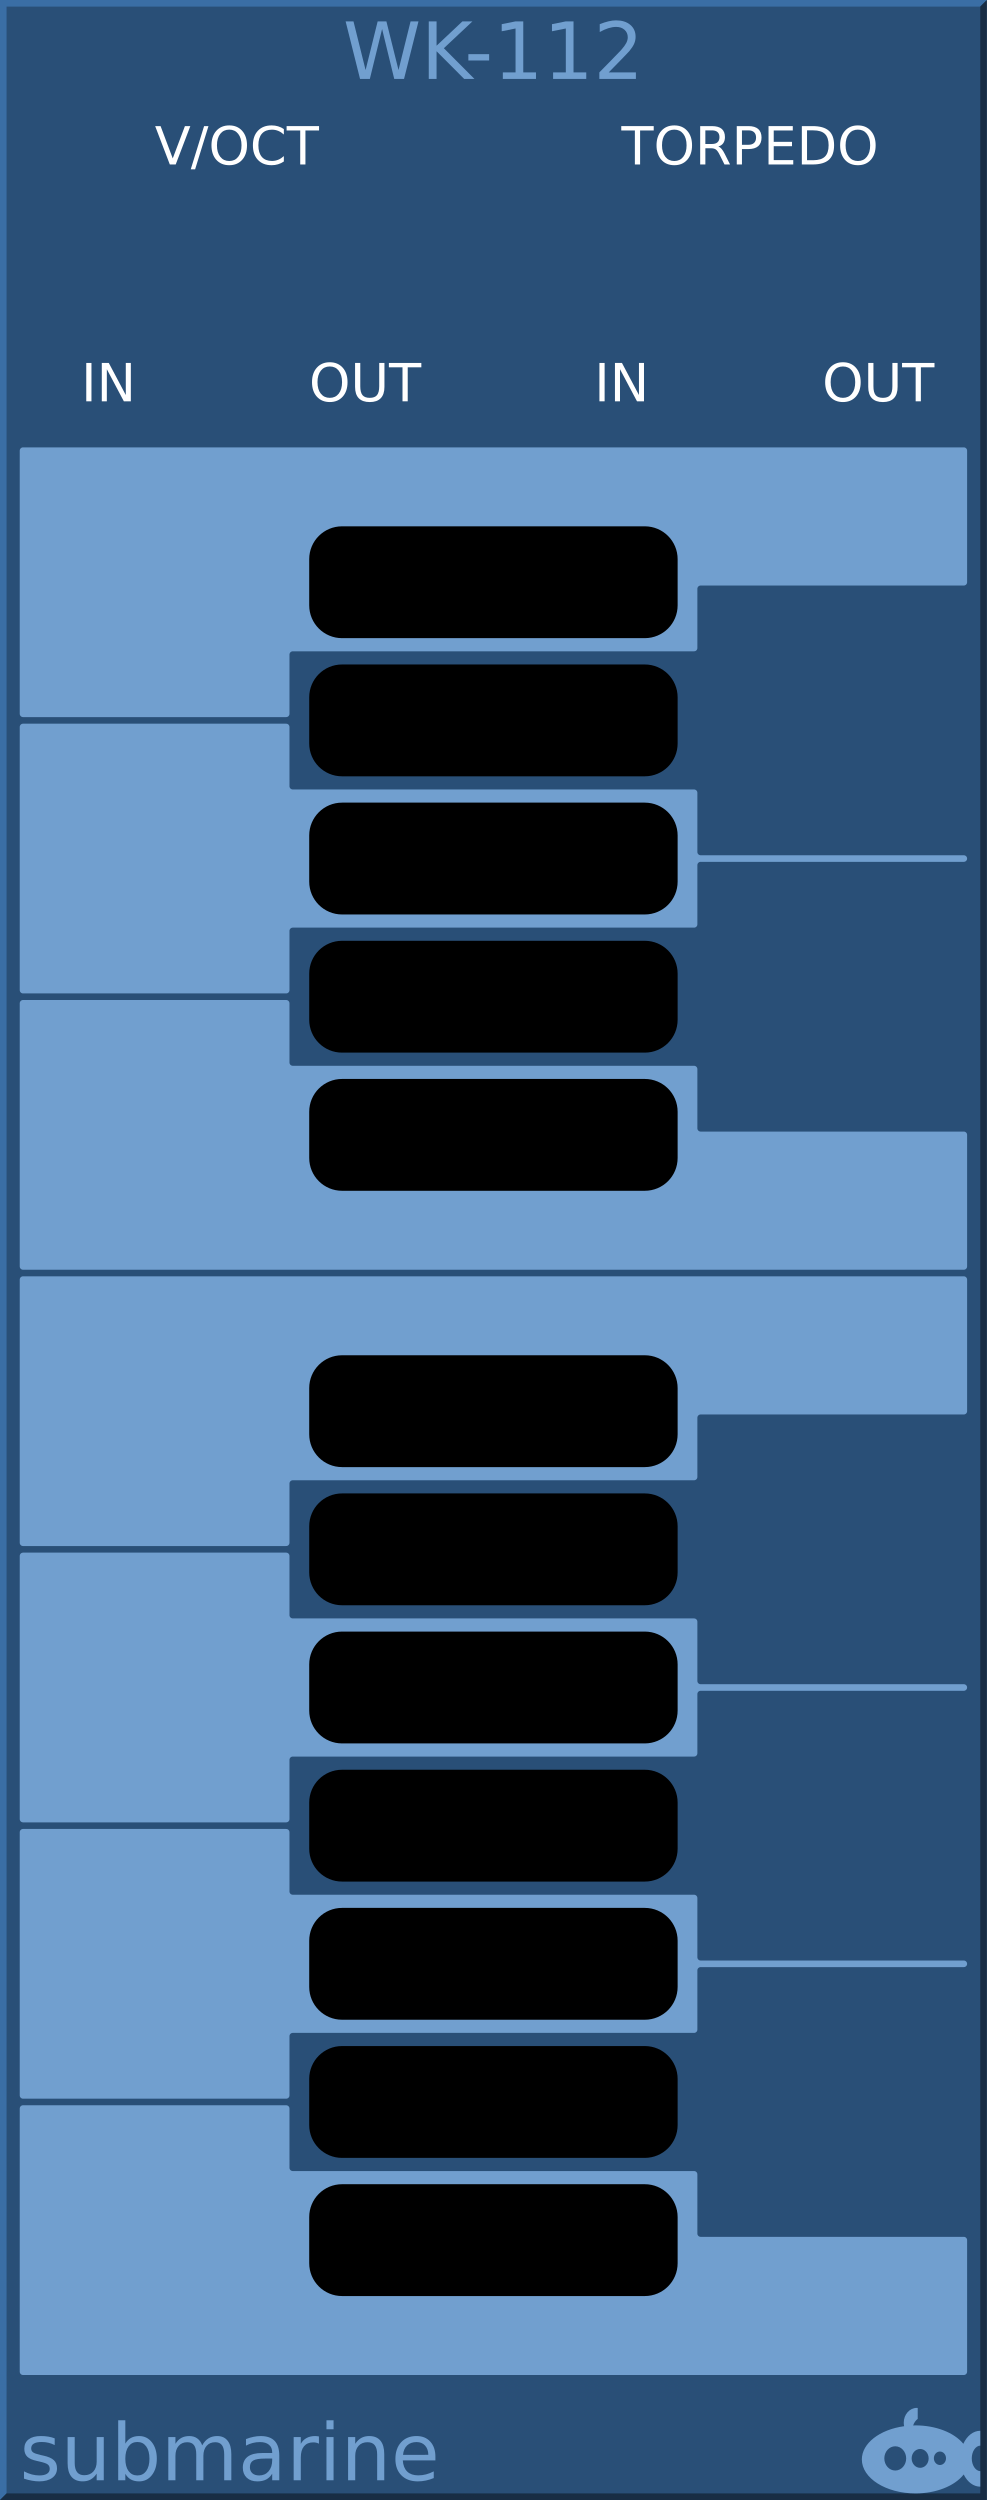
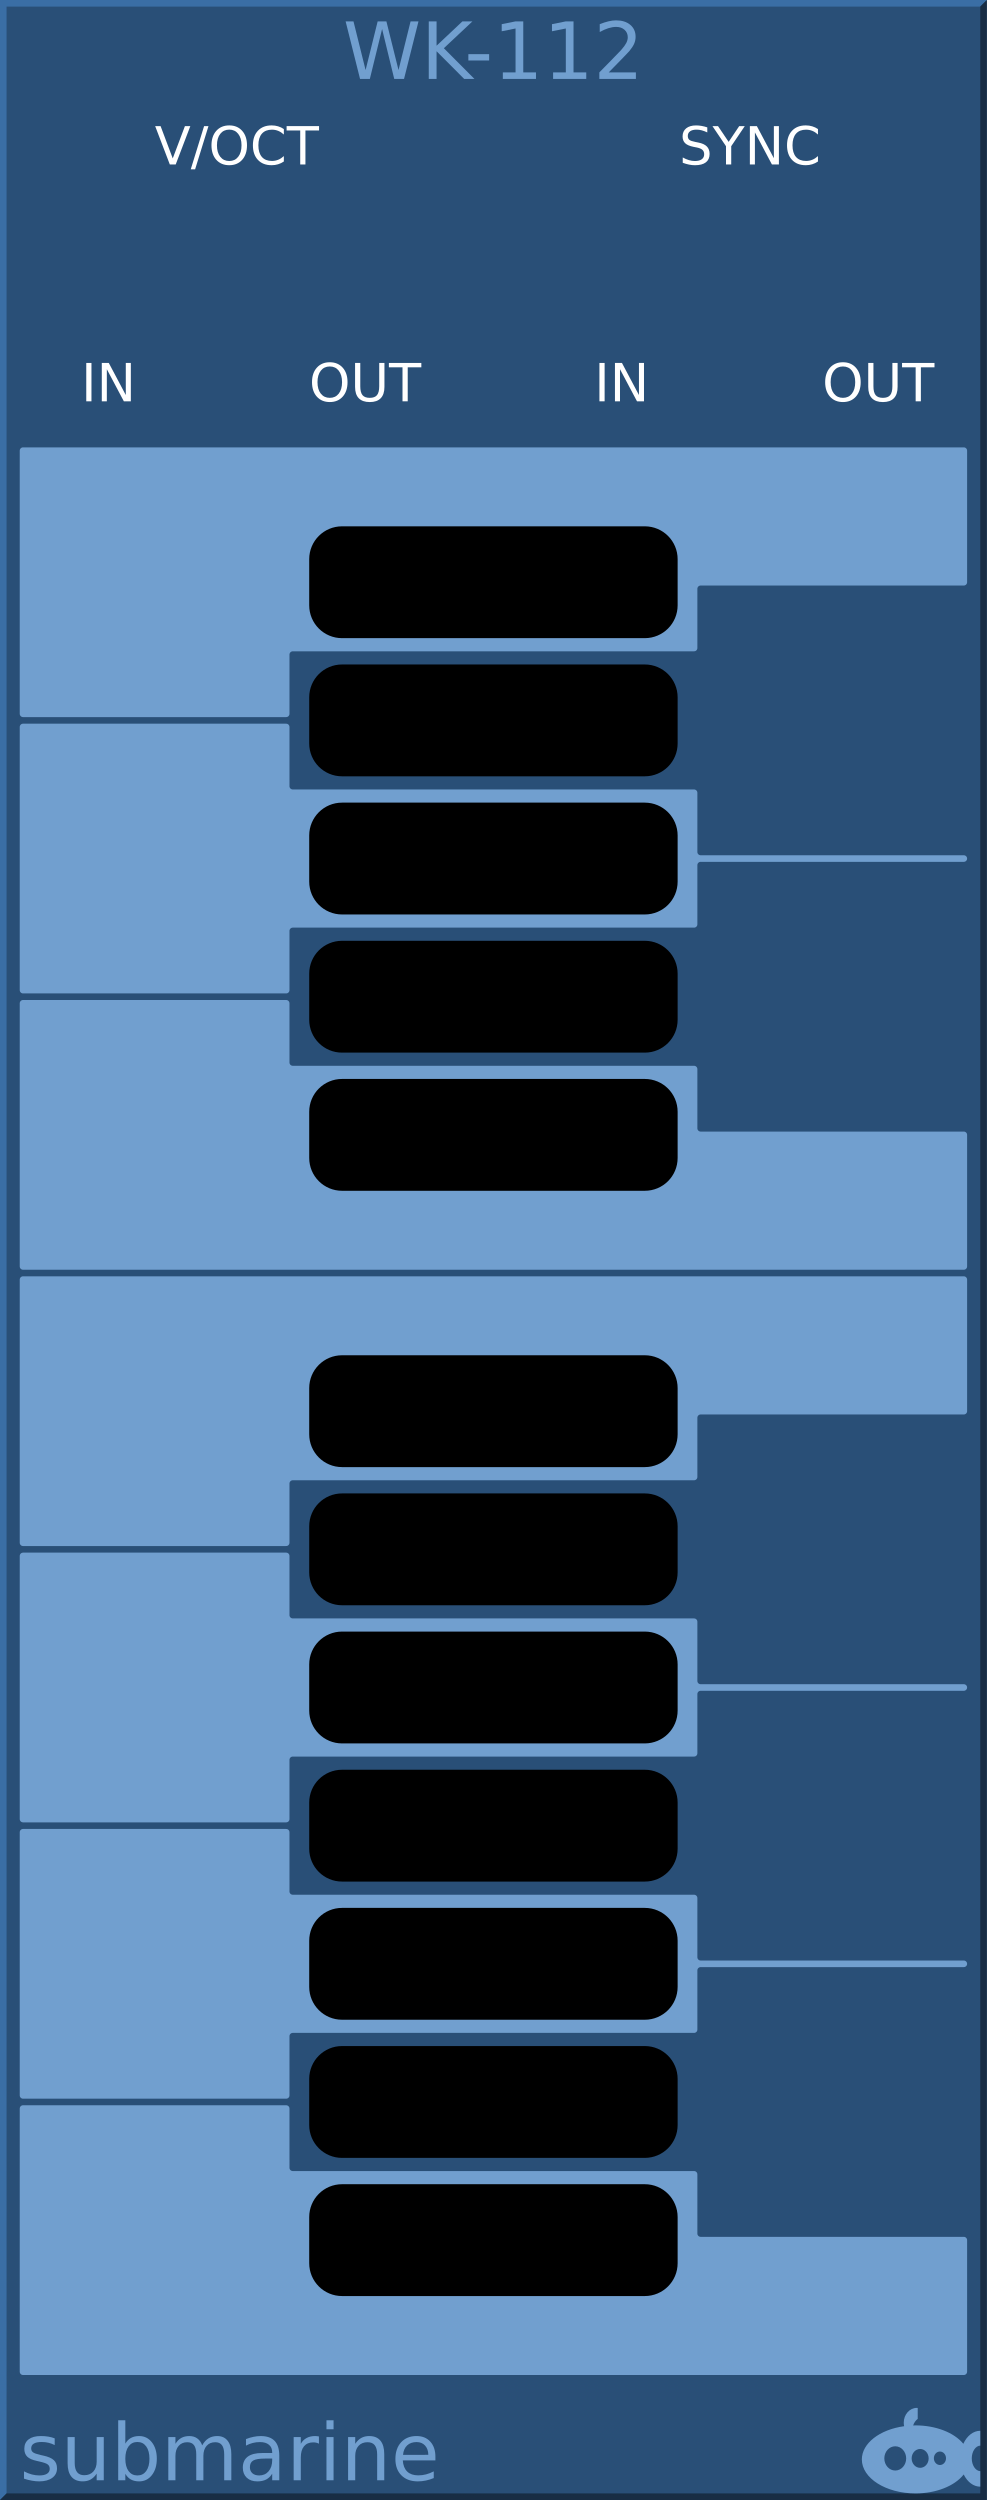
<svg xmlns="http://www.w3.org/2000/svg" id="svg4652" version="1.1" height="380px" width="150px">
  <defs id="defs70" />
  <g id="background">
    <path id="rect4255" d="m 0,0 150,0 0,380 -150,0 z" style="fill:#294f77;stroke:none" />
    <path id="path4656" d="M 0,380 0,0 150,0 149,1 1,1 1,379 Z" style="fill:#3a6ea5;fill-rule:nonzero;stroke:none" />
    <path id="path4658" d="m 0,380 150,0 0,-380 -1,1 0,378 -148,0 z" style="fill:#182d44;fill-rule:nonzero;stroke:none" />
  </g>
  <g style="font-size:12px;font-family:'DejaVu Sans';fill:#719fcf;stroke:none" font-size="12" id="logo">
    <path id="path4136" d="m 139.354,366 a 1.985,2.252 0 0 0 -1.985,2.252 1.985,2.252 0 0 0 0.059,0.532 A 8.169,5.169 0 0 0 131,373.831 8.169,5.169 0 0 0 139.169,379 8.169,5.169 0 0 0 146.483,376.12 3.046,4.248 0 0 0 149,377.976 l 0,-2.358 a 1.338,1.945 0 0 1 -1.292,-1.942 1.338,1.945 0 0 1 1.292,-1.943 l 0,-2.254 a 3.046,4.248 0 0 0 -2.574,1.979 8.169,5.169 0 0 0 -7.257,-2.798 8.169,5.169 0 0 0 -0.373,0.012 1.754,2.047 0 0 1 0.696,-1.002 l 0,-1.666 A 1.985,2.252 0 0 0 139.354,366 Z m -3.277,5.835 a 1.662,1.843 0 0 1 1.662,1.843 1.662,1.843 0 0 1 -1.662,1.843 1.662,1.843 0 0 1 -1.661,-1.843 1.662,1.843 0 0 1 1.661,-1.843 z m 3.785,0.409 a 1.292,1.433 0 0 1 1.292,1.433 1.292,1.433 0 0 1 -1.292,1.433 1.292,1.433 0 0 1 -1.292,-1.433 1.292,1.433 0 0 1 1.292,-1.433 z m 3.009,0.389 a 0.923,1.024 0 0 1 0.923,1.024 0.923,1.024 0 0 1 -0.923,1.024 0.923,1.024 0 0 1 -0.923,-1.024 0.923,1.024 0 0 1 0.923,-1.024 z" />
    <g id="text4662" style="">
      <path id="path76" style="" d="m 8.314,370.631 0,1.02 q -0.457,-0.234 -0.949,-0.352 -0.492,-0.117 -1.02,-0.117 -0.803,0 -1.207,0.246 -0.398,0.246 -0.398,0.738 0,0.375 0.287,0.592 0.287,0.211 1.154,0.404 l 0.369,0.082 q 1.148,0.246 1.629,0.697 0.486,0.445 0.486,1.248 0,0.914 -0.727,1.447 -0.721,0.533 -1.986,0.533 -0.527,0 -1.102,-0.105 -0.568,-0.1 -1.201,-0.305 l 0,-1.113 q 0.598,0.311 1.178,0.469 0.58,0.152 1.148,0.152 0.762,0 1.172,-0.258 0.41,-0.264 0.41,-0.738 0,-0.439 -0.299,-0.674 -0.293,-0.234 -1.295,-0.451 l -0.375,-0.088 q -1.002,-0.211 -1.447,-0.645 -0.445,-0.439 -0.445,-1.201 0,-0.926 0.656,-1.43 0.656,-0.504 1.863,-0.504 0.598,0 1.125,0.088 0.527,0.088 0.973,0.264 z" />
      <path id="path78" style="" d="m 10.277,374.41 0,-3.973 1.078,0 0,3.932 q 0,0.932 0.363,1.4 0.363,0.463 1.09,0.463 0.873,0 1.377,-0.557 0.51,-0.557 0.51,-1.518 l 0,-3.721 1.078,0 0,6.562 -1.078,0 0,-1.008 q -0.393,0.598 -0.914,0.891 -0.516,0.287 -1.201,0.287 -1.131,0 -1.717,-0.703 -0.586,-0.703 -0.586,-2.057 z m 2.713,-4.131 0,0 z" />
      <path id="path80" style="" d="m 22.717,373.725 q 0,-1.189 -0.492,-1.863 -0.486,-0.68 -1.342,-0.68 -0.855,0 -1.348,0.68 -0.486,0.674 -0.486,1.863 0,1.189 0.486,1.869 0.492,0.674 1.348,0.674 0.855,0 1.342,-0.674 0.492,-0.68 0.492,-1.869 z m -3.668,-2.291 q 0.34,-0.586 0.855,-0.867 0.521,-0.287 1.242,-0.287 1.195,0 1.939,0.949 0.75,0.949 0.75,2.496 0,1.547 -0.75,2.496 -0.744,0.949 -1.939,0.949 -0.721,0 -1.242,-0.281 -0.516,-0.287 -0.855,-0.873 l 0,0.984 -1.084,0 0,-9.117 1.084,0 0,3.551 z" />
      <path id="path82" style="" d="m 30.732,371.697 q 0.404,-0.727 0.967,-1.072 0.562,-0.346 1.324,-0.346 1.025,0 1.582,0.721 0.557,0.715 0.557,2.039 l 0,3.961 -1.084,0 0,-3.926 q 0,-0.943 -0.334,-1.4 -0.334,-0.457 -1.02,-0.457 -0.838,0 -1.324,0.557 -0.486,0.557 -0.486,1.518 l 0,3.709 -1.084,0 0,-3.926 q 0,-0.949 -0.334,-1.4 -0.334,-0.457 -1.031,-0.457 -0.826,0 -1.312,0.562 -0.486,0.557 -0.486,1.512 l 0,3.709 -1.084,0 0,-6.562 1.084,0 0,1.02 q 0.369,-0.604 0.885,-0.891 0.516,-0.287 1.225,-0.287 0.715,0 1.213,0.363 0.504,0.363 0.744,1.055 z" />
      <path id="path84" style="" d="m 40.301,373.701 q -1.307,0 -1.811,0.299 -0.504,0.299 -0.504,1.02 0,0.574 0.375,0.914 0.381,0.334 1.031,0.334 0.896,0 1.436,-0.633 0.545,-0.639 0.545,-1.693 l 0,-0.24 -1.072,0 z m 2.15,-0.445 0,3.744 -1.078,0 0,-0.996 q -0.369,0.598 -0.92,0.885 -0.551,0.281 -1.348,0.281 -1.008,0 -1.605,-0.562 -0.592,-0.568 -0.592,-1.518 0,-1.107 0.738,-1.67 0.744,-0.562 2.215,-0.562 l 1.512,0 0,-0.105 q 0,-0.744 -0.492,-1.148 -0.486,-0.41 -1.371,-0.41 -0.562,0 -1.096,0.135 -0.533,0.135 -1.025,0.404 l 0,-0.996 q 0.592,-0.229 1.148,-0.34 0.557,-0.117 1.084,-0.117 1.424,0 2.127,0.738 0.703,0.738 0.703,2.238 z" />
      <path id="path86" style="" d="m 48.48,371.445 q -0.182,-0.105 -0.398,-0.152 -0.211,-0.053 -0.469,-0.053 -0.914,0 -1.406,0.598 -0.486,0.592 -0.486,1.705 l 0,3.457 -1.084,0 0,-6.562 1.084,0 0,1.02 q 0.34,-0.598 0.885,-0.885 0.545,-0.293 1.324,-0.293 0.111,0 0.246,0.018 0.135,0.012 0.299,0.041 l 0.006,1.107 z" />
      <path id="path88" style="" d="m 49.623,370.438 1.078,0 0,6.562 -1.078,0 0,-6.562 z m 0,-2.555 1.078,0 0,1.365 -1.078,0 0,-1.365 z" />
      <path id="path90" style="" d="m 58.406,373.039 0,3.961 -1.078,0 0,-3.926 q 0,-0.932 -0.363,-1.395 -0.363,-0.463 -1.09,-0.463 -0.873,0 -1.377,0.557 -0.504,0.557 -0.504,1.518 l 0,3.709 -1.084,0 0,-6.562 1.084,0 0,1.02 q 0.387,-0.592 0.908,-0.885 0.527,-0.293 1.213,-0.293 1.131,0 1.711,0.703 0.58,0.697 0.58,2.057 z" />
      <path id="path92" style="" d="m 66.182,373.449 0,0.527 -4.957,0 q 0.07,1.113 0.668,1.699 0.604,0.58 1.676,0.58 0.621,0 1.201,-0.152 0.586,-0.152 1.16,-0.457 l 0,1.02 q -0.58,0.246 -1.189,0.375 -0.609,0.129 -1.236,0.129 -1.57,0 -2.49,-0.914 -0.914,-0.914 -0.914,-2.473 0,-1.611 0.867,-2.555 0.873,-0.949 2.35,-0.949 1.324,0 2.092,0.855 0.773,0.85 0.773,2.314 z m -1.078,-0.316 q -0.012,-0.885 -0.498,-1.412 -0.48,-0.527 -1.277,-0.527 -0.902,0 -1.447,0.51 -0.539,0.51 -0.621,1.436 l 3.844,-0.006 z" />
    </g>
    <g id="text10" style="text-anchor:middle">
      <path id="path95" style="text-anchor:middle" d="m 52.535,3.252 1.195,0 1.84,7.395 1.834,-7.395 1.33,0 1.84,7.395 1.834,-7.395 1.201,0 L 61.412,12 59.924,12 58.078,4.406 56.215,12 54.727,12 52.535,3.252 Z" />
      <path id="path97" style="text-anchor:middle" d="m 65.174,3.252 1.184,0 0,3.697 3.926,-3.697 1.523,0 -4.342,4.078 L 72.117,12 l -1.559,0 -4.201,-4.213 0,4.213 -1.184,0 0,-8.748 z" />
      <path id="path99" style="text-anchor:middle" d="m 71.191,8.232 3.158,0 0,0.961 -3.158,0 0,-0.961 z" />
      <path id="path101" style="text-anchor:middle" d="m 76.43,11.004 1.934,0 0,-6.674 -2.104,0.422 0,-1.078 2.092,-0.422 1.184,0 0,7.752 1.934,0 0,0.996 -5.039,0 0,-0.996 z" />
      <path id="path103" style="text-anchor:middle" d="m 84.07,11.004 1.934,0 0,-6.674 -2.104,0.422 0,-1.078 2.092,-0.422 1.184,0 0,7.752 1.934,0 0,0.996 -5.039,0 0,-0.996 z" />
      <path id="path105" style="text-anchor:middle" d="m 92.525,11.004 4.131,0 0,0.996 -5.555,0 0,-0.996 q 0.674,-0.697 1.834,-1.869 1.166,-1.178 1.465,-1.518 0.568,-0.639 0.791,-1.078 0.229,-0.445 0.229,-0.873 0,-0.697 -0.492,-1.137 -0.486,-0.439 -1.271,-0.439 -0.557,0 -1.178,0.193 -0.615,0.193 -1.318,0.586 l 0,-1.195 Q 91.875,3.387 92.496,3.24 93.117,3.094 93.633,3.094 q 1.359,0 2.168,0.68 0.809,0.68 0.809,1.816 0,0.539 -0.205,1.025 -0.199,0.48 -0.732,1.137 -0.146,0.17 -0.932,0.984 -0.785,0.809 -2.215,2.268 z" />
    </g>
  </g>
  <g style="font-size:8px;font-family:'DejaVu Sans';fill:#719fcf;stroke:#719fcf;stroke-width:1;stroke-linecap:round;stroke-linejoin:round" id="g12" font-size="8">
    <path id="path14" d="m 3.5,360.5 143,0 0,-20 -40,0 a 1,1 0 0 1 -1,-1 l 0,-9 -61,0 a 1,1 0 0 1 -1,-1 l 0,-9 -40,0 z" />
    <path id="path16" d="m 3.5,318.5 40,0 0,-9 a 1,1 0 0 1 1,-1 l 61,0 0,-9 a 1,1 0 0 1 1,-1 l 40,0 -40,0 a 1,1 0 0 1 -1,-1 l 0,-9 -61,0 a 1,1 0 0 1 -1,-1 l 0,-9 -40,0 z" />
    <path id="path18" d="m 3.5,276.5 40,0 0,-9 a 1,1 0 0 1 1,-1 l 61,0 0,-9 a 1,1 0 0 1 1,-1 l 40,0 -40,0 a 1,1 0 0 1 -1,-1 l 0,-9 -61,0 a 1,1 0 0 1 -1,-1 l 0,-9 -40,0 z" />
    <path id="path20" d="m 3.5,234.5 40,0 0,-9 a 1,1 0 0 1 1,-1 l 61,0 0,-9 a 1,1 0 0 1 1,-1 l 40,0 0,-20 -143,0 z" />
    <path id="path22" d="m 3.5,192.5 143,0 0,-20 -40,0 a 1,1 0 0 1 -1,-1 l 0,-9 -61,0 a 1,1 0 0 1 -1,-1 l 0,-9 -40,0 z" />
    <path id="path24" d="m 3.5,150.5 40,0 0,-9 a 1,1 0 0 1 1,-1 l 61,0 0,-9 a 1,1 0 0 1 1,-1 l 40,0 -40,0 a 1,1 0 0 1 -1,-1 l 0,-9 -61,0 a 1,1 0 0 1 -1,-1 l 0,-9 -40,0 z" />
    <path id="path26" d="m 3.5,108.5 40,0 0,-9 a 1,1 0 0 1 1,-1 l 61,0 0,-9 a 1,1 0 0 1 1,-1 l 40,0 0,-20 -143,0 z" />
  </g>
  <g style="fill:#000000;stroke:none" id="g28">
    <path id="rect30" d="m 52,80 46,0 c 2.77,0 5,2.23 5,5 l 0,7 c 0,2.77 -2.23,5 -5,5 l -46,0 c -2.77,0 -5,-2.23 -5,-5 l 0,-7 c 0,-2.77 2.23,-5 5,-5 z" style="" />
    <path id="rect32" d="m 52,101 46,0 c 2.77,0 5,2.23 5,5 l 0,7 c 0,2.77 -2.23,5 -5,5 l -46,0 c -2.77,0 -5,-2.23 -5,-5 l 0,-7 c 0,-2.77 2.23,-5 5,-5 z" style="" />
    <path id="rect34" d="m 52,122 46,0 c 2.77,0 5,2.23 5,5 l 0,7 c 0,2.77 -2.23,5 -5,5 l -46,0 c -2.77,0 -5,-2.23 -5,-5 l 0,-7 c 0,-2.77 2.23,-5 5,-5 z" style="" />
    <path id="rect36" d="m 52,143 46,0 c 2.77,0 5,2.23 5,5 l 0,7 c 0,2.77 -2.23,5 -5,5 l -46,0 c -2.77,0 -5,-2.23 -5,-5 l 0,-7 c 0,-2.77 2.23,-5 5,-5 z" style="" />
    <path id="rect38" d="m 52,164 46,0 c 2.77,0 5,2.23 5,5 l 0,7 c 0,2.77 -2.23,5 -5,5 l -46,0 c -2.77,0 -5,-2.23 -5,-5 l 0,-7 c 0,-2.77 2.23,-5 5,-5 z" style="" />
    <path id="rect40" d="m 52,206 46,0 c 2.77,0 5,2.23 5,5 l 0,7 c 0,2.77 -2.23,5 -5,5 l -46,0 c -2.77,0 -5,-2.23 -5,-5 l 0,-7 c 0,-2.77 2.23,-5 5,-5 z" style="" />
    <path id="rect42" d="m 52,227 46,0 c 2.77,0 5,2.23 5,5 l 0,7 c 0,2.77 -2.23,5 -5,5 l -46,0 c -2.77,0 -5,-2.23 -5,-5 l 0,-7 c 0,-2.77 2.23,-5 5,-5 z" style="" />
    <path id="rect44" d="m 52,248 46,0 c 2.77,0 5,2.23 5,5 l 0,7 c 0,2.77 -2.23,5 -5,5 l -46,0 c -2.77,0 -5,-2.23 -5,-5 l 0,-7 c 0,-2.77 2.23,-5 5,-5 z" style="" />
    <path id="rect46" d="m 52,269 46,0 c 2.77,0 5,2.23 5,5 l 0,7 c 0,2.77 -2.23,5 -5,5 l -46,0 c -2.77,0 -5,-2.23 -5,-5 l 0,-7 c 0,-2.77 2.23,-5 5,-5 z" style="" />
    <path id="rect48" d="m 52,290 46,0 c 2.77,0 5,2.23 5,5 l 0,7 c 0,2.77 -2.23,5 -5,5 l -46,0 c -2.77,0 -5,-2.23 -5,-5 l 0,-7 c 0,-2.77 2.23,-5 5,-5 z" style="" />
    <path id="rect50" d="m 52,311 46,0 c 2.77,0 5,2.23 5,5 l 0,7 c 0,2.77 -2.23,5 -5,5 l -46,0 c -2.77,0 -5,-2.23 -5,-5 l 0,-7 c 0,-2.77 2.23,-5 5,-5 z" style="" />
    <path id="rect52" d="m 52,332 46,0 c 2.77,0 5,2.23 5,5 l 0,7 c 0,2.77 -2.23,5 -5,5 l -46,0 c -2.77,0 -5,-2.23 -5,-5 l 0,-7 c 0,-2.77 2.23,-5 5,-5 z" style="" />
  </g>
  <g style="font-size:8px;font-family:'DejaVu Sans';fill:#ffffff;stroke:none" id="g54" font-size="8">
    <g id="text56" style="text-anchor:middle">
      <path id="path120" style="text-anchor:middle" d="m 25.812,25 -2.227,-5.832 0.824,0 1.848,4.91 1.852,-4.91 0.82,0 L 26.707,25 25.812,25 Z" />
      <path id="path122" style="text-anchor:middle" d="m 31.023,19.168 0.664,0 -2.031,6.574 -0.664,0 2.031,-6.574 z" />
      <path id="path124" style="text-anchor:middle" d="m 34.848,19.703 q -0.859,0 -1.367,0.641 -0.504,0.641 -0.504,1.746 0,1.102 0.504,1.742 0.508,0.641 1.367,0.641 0.859,0 1.359,-0.641 0.504,-0.641 0.504,-1.742 0,-1.105 -0.504,-1.746 -0.5,-0.641 -1.359,-0.641 z m 0,-0.641 q 1.227,0 1.961,0.824 0.734,0.82 0.734,2.203 0,1.379 -0.734,2.203 -0.734,0.82 -1.961,0.82 -1.23,0 -1.969,-0.82 -0.734,-0.82 -0.734,-2.203 0,-1.383 0.734,-2.203 0.738,-0.824 1.969,-0.824 z" />
      <path id="path126" style="text-anchor:middle" d="m 43.145,19.617 0,0.832 q -0.398,-0.371 -0.852,-0.555 -0.449,-0.184 -0.957,-0.184 -1,0 -1.531,0.613 -0.531,0.609 -0.531,1.766 0,1.152 0.531,1.766 0.531,0.609 1.531,0.609 0.508,0 0.957,-0.184 0.453,-0.184 0.852,-0.555 l 0,0.824 q -0.414,0.281 -0.879,0.422 -0.461,0.141 -0.977,0.141 -1.324,0 -2.086,-0.809 -0.762,-0.812 -0.762,-2.215 0,-1.406 0.762,-2.215 0.762,-0.812 2.086,-0.812 0.523,0 0.984,0.141 0.465,0.137 0.871,0.414 z" />
      <path id="path128" style="text-anchor:middle" d="m 43.562,19.168 4.934,0 0,0.664 -2.07,0 0,5.168 -0.793,0 0,-5.168 -2.07,0 0,-0.664 z" />
    </g>
    <g id="text58" style="text-anchor:middle">
-       <path id="path131" style="text-anchor:middle" d="m 94.43,19.168 4.934,0 0,0.664 -2.07,0 0,5.168 -0.793,0 0,-5.168 -2.07,0 0,-0.664 z" />
-       <path id="path133" style="text-anchor:middle" d="m 102.496,19.703 q -0.859,0 -1.367,0.641 -0.504,0.641 -0.504,1.746 0,1.102 0.504,1.742 0.508,0.641 1.367,0.641 0.859,0 1.359,-0.641 0.504,-0.641 0.504,-1.742 0,-1.105 -0.504,-1.746 -0.5,-0.641 -1.359,-0.641 z m 0,-0.641 q 1.227,0 1.961,0.824 0.734,0.82 0.734,2.203 0,1.379 -0.734,2.203 -0.734,0.82 -1.961,0.82 -1.23,0 -1.969,-0.82 -0.734,-0.82 -0.734,-2.203 0,-1.383 0.734,-2.203 0.738,-0.824 1.969,-0.824 z" />
-       <path id="path135" style="text-anchor:middle" d="m 109.191,22.266 q 0.254,0.086 0.492,0.367 0.242,0.281 0.484,0.773 L 110.969,25 110.121,25 109.375,23.504 q -0.289,-0.586 -0.562,-0.777 -0.27,-0.191 -0.738,-0.191 l -0.859,0 0,2.465 -0.789,0 0,-5.832 1.781,0 q 1,0 1.492,0.418 0.492,0.418 0.492,1.262 0,0.551 -0.258,0.914 -0.254,0.363 -0.742,0.504 z m -1.977,-2.449 0,2.07 0.992,0 q 0.57,0 0.859,-0.262 0.293,-0.266 0.293,-0.777 0,-0.512 -0.293,-0.77 -0.289,-0.262 -0.859,-0.262 l -0.992,0 z" />
-       <path id="path137" style="text-anchor:middle" d="m 112.777,19.816 0,2.191 0.992,0 q 0.551,0 0.852,-0.285 0.301,-0.285 0.301,-0.812 0,-0.523 -0.301,-0.809 -0.301,-0.285 -0.852,-0.285 l -0.992,0 z m -0.789,-0.648 1.781,0 q 0.98,0 1.48,0.445 0.504,0.441 0.504,1.297 0,0.863 -0.504,1.305 -0.5,0.441 -1.48,0.441 l -0.992,0 0,2.344 -0.789,0 0,-5.832 z" />
-       <path id="path139" style="text-anchor:middle" d="m 116.816,19.168 3.688,0 0,0.664 -2.898,0 0,1.727 2.777,0 0,0.664 -2.777,0 0,2.113 2.969,0 0,0.664 -3.758,0 0,-5.832 z" />
-       <path id="path141" style="text-anchor:middle" d="m 122.668,19.816 0,4.535 0.953,0 q 1.207,0 1.766,-0.547 0.562,-0.547 0.562,-1.727 0,-1.172 -0.562,-1.715 -0.559,-0.547 -1.766,-0.547 l -0.953,0 z m -0.789,-0.648 1.621,0 q 1.695,0 2.488,0.707 0.793,0.703 0.793,2.203 0,1.508 -0.797,2.215 Q 125.188,25 123.5,25 l -1.621,0 0,-5.832 z" />
-       <path id="path143" style="text-anchor:middle" d="m 130.402,19.703 q -0.859,0 -1.367,0.641 -0.504,0.641 -0.504,1.746 0,1.102 0.504,1.742 0.508,0.641 1.367,0.641 0.859,0 1.359,-0.641 0.504,-0.641 0.504,-1.742 0,-1.105 -0.504,-1.746 -0.5,-0.641 -1.359,-0.641 z m 0,-0.641 q 1.227,0 1.961,0.824 0.734,0.82 0.734,2.203 0,1.379 -0.734,2.203 -0.734,0.82 -1.961,0.82 -1.23,0 -1.969,-0.82 -0.734,-0.82 -0.734,-2.203 0,-1.383 0.734,-2.203 0.738,-0.824 1.969,-0.824 z" />
+       <path id="path131" style="text-anchor:middle" d="m 107.508,19.359 0,0.77 q -0.449,-0.215 -0.848,-0.32 -0.398,-0.105 -0.77,-0.105 -0.645,0 -0.996,0.25 -0.348,0.25 -0.348,0.711 0,0.387 0.23,0.586 0.234,0.195 0.883,0.316 l 0.477,0.098 q 0.883,0.168 1.301,0.594 0.422,0.422 0.422,1.133 0,0.848 -0.57,1.285 -0.566,0.438 -1.664,0.438 -0.414,0 -0.883,-0.094 -0.465,-0.094 -0.965,-0.277 l 0,-0.812 q 0.48,0.27 0.941,0.406 0.461,0.137 0.906,0.137 0.676,0 1.043,-0.266 0.367,-0.266 0.367,-0.758 0,-0.43 -0.266,-0.672 -0.262,-0.242 -0.863,-0.363 l -0.48,-0.094 q -0.883,-0.176 -1.277,-0.551 -0.395,-0.375 -0.395,-1.043 0,-0.773 0.543,-1.219 0.547,-0.445 1.504,-0.445 0.41,0 0.836,0.074 0.426,0.074 0.871,0.223 z" />
+       <path id="path133" style="text-anchor:middle" d="m 108.289,19.168 0.848,0 1.617,2.398 1.605,-2.398 0.848,0 -2.062,3.055 0,2.777 -0.793,0 0,-2.777 -2.062,-3.055 z" />
+       <path id="path135" style="text-anchor:middle" d="m 113.98,19.168 1.062,0 2.586,4.879 0,-4.879 0.766,0 0,5.832 -1.062,0 -2.586,-4.879 0,4.879 -0.766,0 0,-5.832 z" />
+       <path id="path137" style="text-anchor:middle" d="m 124.332,19.617 0,0.832 q -0.398,-0.371 -0.852,-0.555 -0.449,-0.184 -0.957,-0.184 -1,0 -1.531,0.613 -0.531,0.609 -0.531,1.766 0,1.152 0.531,1.766 0.531,0.609 1.531,0.609 0.508,0 0.957,-0.184 0.453,-0.184 0.852,-0.555 l 0,0.824 q -0.414,0.281 -0.879,0.422 -0.461,0.141 -0.977,0.141 -1.324,0 -2.086,-0.809 -0.762,-0.812 -0.762,-2.215 0,-1.406 0.762,-2.215 0.762,-0.812 2.086,-0.812 0.523,0 0.984,0.141 0.465,0.137 0.871,0.414 z" />
    </g>
    <g id="text60" style="text-anchor:middle">
-       <path id="path146" style="text-anchor:middle" d="m 13.113,55.168 0.789,0 0,5.832 -0.789,0 0,-5.832 z" />
-       <path id="path148" style="text-anchor:middle" d="m 15.473,55.168 1.062,0 2.586,4.879 0,-4.879 0.766,0 0,5.832 -1.062,0 -2.586,-4.879 0,4.879 -0.766,0 0,-5.832 z" />
+       <path id="path140" style="text-anchor:middle" d="m 13.113,55.168 0.789,0 0,5.832 -0.789,0 0,-5.832 z" />
+       <path id="path142" style="text-anchor:middle" d="m 15.473,55.168 1.062,0 2.586,4.879 0,-4.879 0.766,0 0,5.832 -1.062,0 -2.586,-4.879 0,4.879 -0.766,0 0,-5.832 z" />
    </g>
    <g id="text62" style="text-anchor:middle">
-       <path id="path151" style="text-anchor:middle" d="m 50.129,55.703 q -0.859,0 -1.367,0.641 -0.504,0.641 -0.504,1.746 0,1.102 0.504,1.742 0.508,0.641 1.367,0.641 0.859,0 1.359,-0.641 0.504,-0.641 0.504,-1.742 0,-1.105 -0.504,-1.746 -0.5,-0.641 -1.359,-0.641 z m 0,-0.641 q 1.227,0 1.961,0.824 0.734,0.82 0.734,2.203 0,1.379 -0.734,2.203 -0.734,0.82 -1.961,0.82 -1.23,0 -1.969,-0.82 -0.734,-0.82 -0.734,-2.203 0,-1.383 0.734,-2.203 0.738,-0.824 1.969,-0.824 z" />
-       <path id="path153" style="text-anchor:middle" d="m 53.969,55.168 0.793,0 0,3.543 q 0,0.938 0.34,1.352 0.34,0.41 1.102,0.41 0.758,0 1.098,-0.41 0.34,-0.414 0.34,-1.352 l 0,-3.543 0.793,0 0,3.641 q 0,1.141 -0.566,1.723 -0.562,0.582 -1.664,0.582 -1.105,0 -1.672,-0.582 -0.562,-0.582 -0.562,-1.723 l 0,-3.641 z" />
-       <path id="path155" style="text-anchor:middle" d="m 59.109,55.168 4.934,0 0,0.664 -2.07,0 0,5.168 -0.793,0 0,-5.168 -2.07,0 0,-0.664 z" />
+       <path id="path145" style="text-anchor:middle" d="m 50.129,55.703 q -0.859,0 -1.367,0.641 -0.504,0.641 -0.504,1.746 0,1.102 0.504,1.742 0.508,0.641 1.367,0.641 0.859,0 1.359,-0.641 0.504,-0.641 0.504,-1.742 0,-1.105 -0.504,-1.746 -0.5,-0.641 -1.359,-0.641 z m 0,-0.641 q 1.227,0 1.961,0.824 0.734,0.82 0.734,2.203 0,1.379 -0.734,2.203 -0.734,0.82 -1.961,0.82 -1.23,0 -1.969,-0.82 -0.734,-0.82 -0.734,-2.203 0,-1.383 0.734,-2.203 0.738,-0.824 1.969,-0.824 z" />
+       <path id="path147" style="text-anchor:middle" d="m 53.969,55.168 0.793,0 0,3.543 q 0,0.938 0.34,1.352 0.34,0.41 1.102,0.41 0.758,0 1.098,-0.41 0.34,-0.414 0.34,-1.352 l 0,-3.543 0.793,0 0,3.641 q 0,1.141 -0.566,1.723 -0.562,0.582 -1.664,0.582 -1.105,0 -1.672,-0.582 -0.562,-0.582 -0.562,-1.723 l 0,-3.641 z" />
+       <path id="path149" style="text-anchor:middle" d="m 59.109,55.168 4.934,0 0,0.664 -2.07,0 0,5.168 -0.793,0 0,-5.168 -2.07,0 0,-0.664 z" />
    </g>
    <g id="text64" style="text-anchor:middle">
-       <path id="path158" style="text-anchor:middle" d="m 91.113,55.168 0.789,0 0,5.832 -0.789,0 0,-5.832 z" />
-       <path id="path160" style="text-anchor:middle" d="m 93.473,55.168 1.062,0 2.586,4.879 0,-4.879 0.766,0 0,5.832 -1.062,0 -2.586,-4.879 0,4.879 -0.766,0 0,-5.832 z" />
+       <path id="path152" style="text-anchor:middle" d="m 91.113,55.168 0.789,0 0,5.832 -0.789,0 0,-5.832 z" />
+       <path id="path154" style="text-anchor:middle" d="m 93.473,55.168 1.062,0 2.586,4.879 0,-4.879 0.766,0 0,5.832 -1.062,0 -2.586,-4.879 0,4.879 -0.766,0 0,-5.832 z" />
    </g>
    <g id="text66" style="text-anchor:middle">
-       <path id="path163" style="text-anchor:middle" d="m 128.129,55.703 q -0.859,0 -1.367,0.641 -0.504,0.641 -0.504,1.746 0,1.102 0.504,1.742 0.508,0.641 1.367,0.641 0.859,0 1.359,-0.641 0.504,-0.641 0.504,-1.742 0,-1.105 -0.504,-1.746 -0.5,-0.641 -1.359,-0.641 z m 0,-0.641 q 1.227,0 1.961,0.824 0.734,0.82 0.734,2.203 0,1.379 -0.734,2.203 -0.734,0.82 -1.961,0.82 -1.23,0 -1.969,-0.82 -0.734,-0.82 -0.734,-2.203 0,-1.383 0.734,-2.203 0.738,-0.824 1.969,-0.824 z" />
-       <path id="path165" style="text-anchor:middle" d="m 131.969,55.168 0.793,0 0,3.543 q 0,0.938 0.34,1.352 0.34,0.41 1.102,0.41 0.758,0 1.098,-0.41 0.34,-0.414 0.34,-1.352 l 0,-3.543 0.793,0 0,3.641 q 0,1.141 -0.566,1.723 -0.562,0.582 -1.664,0.582 -1.105,0 -1.672,-0.582 -0.562,-0.582 -0.562,-1.723 l 0,-3.641 z" />
-       <path id="path167" style="text-anchor:middle" d="m 137.109,55.168 4.934,0 0,0.664 -2.07,0 0,5.168 -0.793,0 0,-5.168 -2.07,0 0,-0.664 z" />
+       <path id="path157" style="text-anchor:middle" d="m 128.129,55.703 q -0.859,0 -1.367,0.641 -0.504,0.641 -0.504,1.746 0,1.102 0.504,1.742 0.508,0.641 1.367,0.641 0.859,0 1.359,-0.641 0.504,-0.641 0.504,-1.742 0,-1.105 -0.504,-1.746 -0.5,-0.641 -1.359,-0.641 z m 0,-0.641 q 1.227,0 1.961,0.824 0.734,0.82 0.734,2.203 0,1.379 -0.734,2.203 -0.734,0.82 -1.961,0.82 -1.23,0 -1.969,-0.82 -0.734,-0.82 -0.734,-2.203 0,-1.383 0.734,-2.203 0.738,-0.824 1.969,-0.824 z" />
+       <path id="path159" style="text-anchor:middle" d="m 131.969,55.168 0.793,0 0,3.543 q 0,0.938 0.34,1.352 0.34,0.41 1.102,0.41 0.758,0 1.098,-0.41 0.34,-0.414 0.34,-1.352 l 0,-3.543 0.793,0 0,3.641 q 0,1.141 -0.566,1.723 -0.562,0.582 -1.664,0.582 -1.105,0 -1.672,-0.582 -0.562,-0.582 -0.562,-1.723 l 0,-3.641 z" />
+       <path id="path161" style="text-anchor:middle" d="m 137.109,55.168 4.934,0 0,0.664 -2.07,0 0,5.168 -0.793,0 0,-5.168 -2.07,0 0,-0.664 z" />
    </g>
  </g>
</svg>
